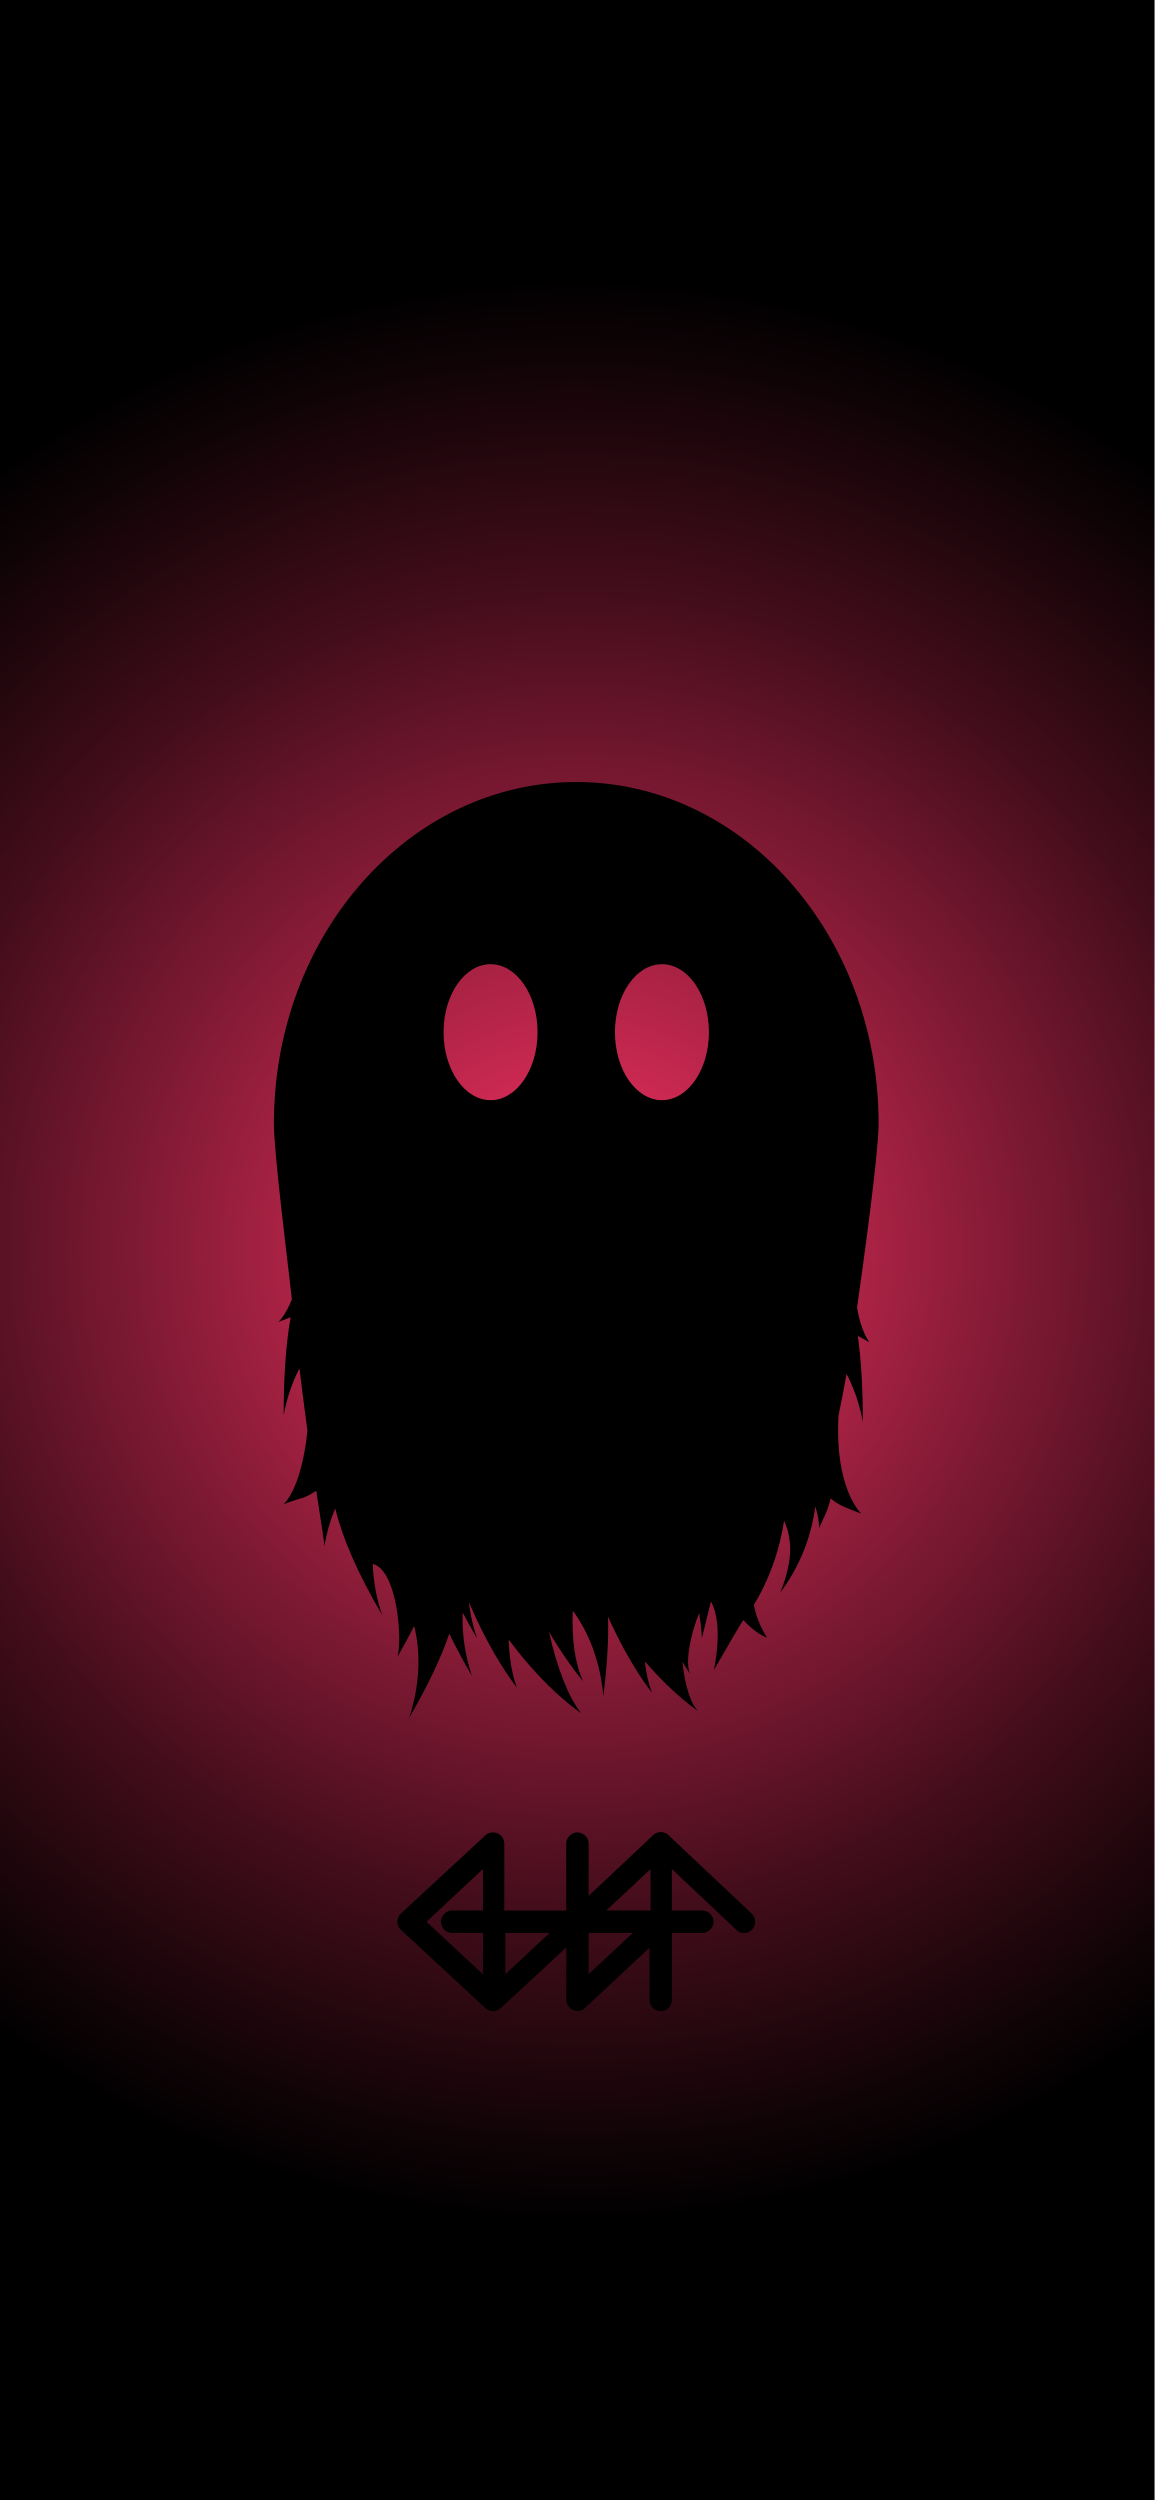
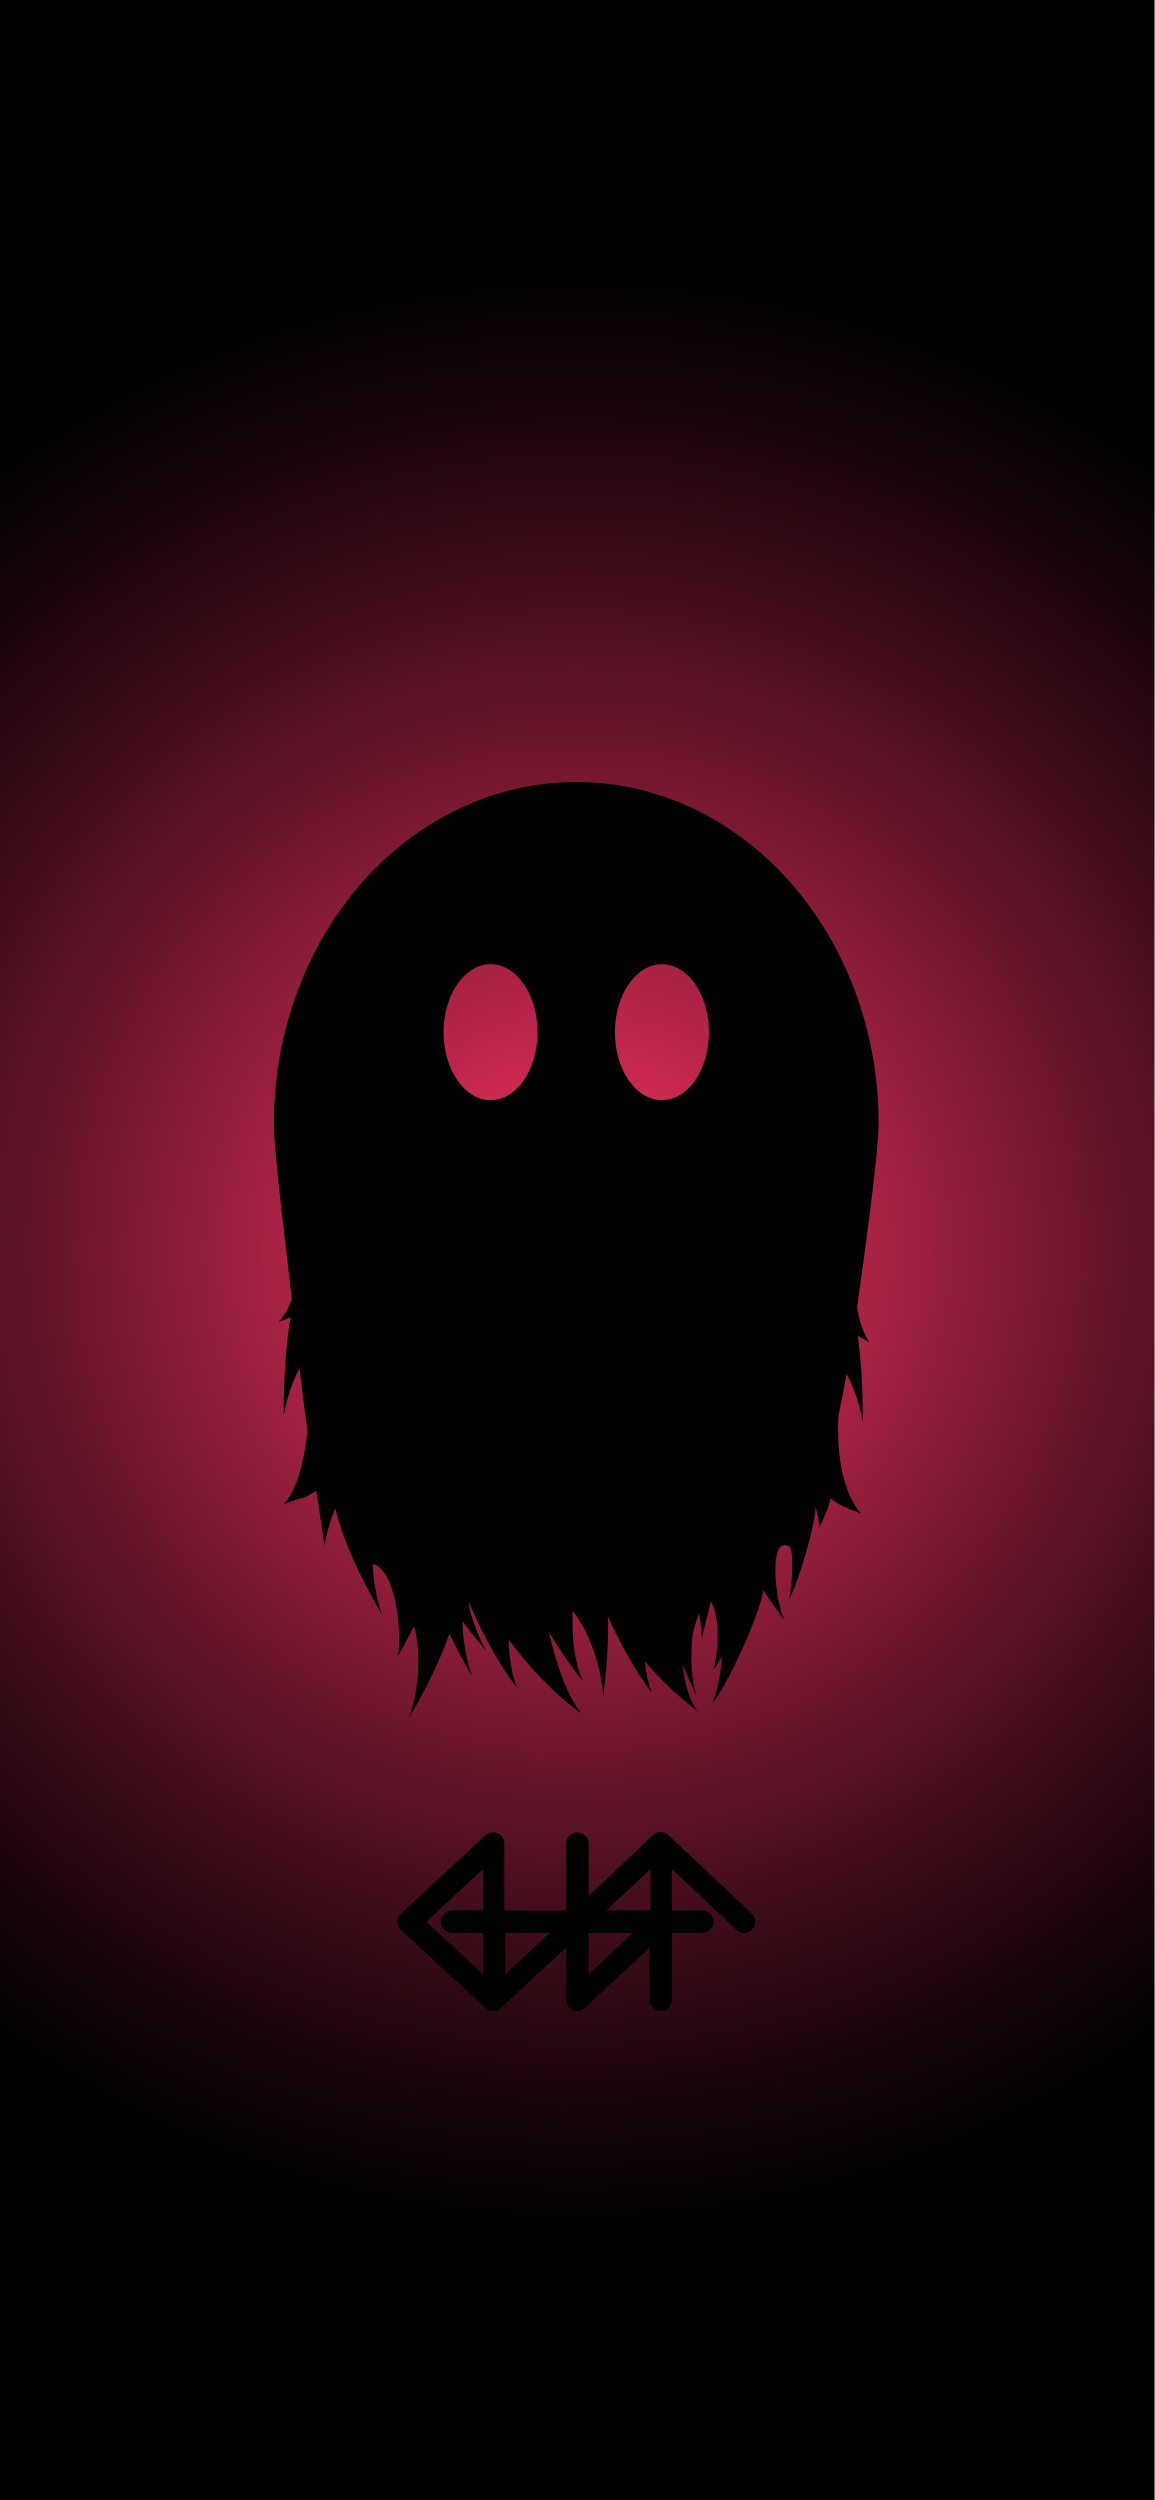
<svg xmlns="http://www.w3.org/2000/svg" id="Layer_1" data-name="Layer 1" viewBox="0 0 1125 2436">
  <defs>
    <style>.cls-1{fill:url(#radial-gradient);}.cls-2,.cls-3{fill:none;stroke:#000;stroke-miterlimit:10;}.cls-2{stroke-width:10px;}.cls-3{stroke-width:6px;}</style>
    <radialGradient id="radial-gradient" cx="562.5" cy="1218" r="948.66" gradientUnits="userSpaceOnUse">
      <stop offset="0" stop-color="#fe3366" />
      <stop offset="0.01" stop-color="#fa3264" />
      <stop offset="0.39" stop-color="#901d3a" />
      <stop offset="0.68" stop-color="#430d1b" />
      <stop offset="0.9" stop-color="#130407" />
      <stop offset="1" />
    </radialGradient>
  </defs>
  <rect class="cls-1" width="1125" height="2436" />
  <path class="cls-2" d="M546,982.93" transform="translate(-1 0)" />
  <path class="cls-3" d="M936.8,2316.8" transform="translate(-1 0)" />
  <path class="cls-3" d="M773.44,1851.67" transform="translate(-1 0)" />
  <path d="M733.36,1864.52h0l-81.12-76.44h0a10.73,10.73,0,0,0-14.76,0h0l-62.93,59.3v-50.72a11.06,11.06,0,0,0-9.07-11,10.93,10.93,0,0,0-12.77,10.77v65.17H492.39v-65a11,11,0,0,0-18.44-8.23h0l-82.25,76.19h0a10.82,10.82,0,0,0,0,15.92h0l82.25,76.19h0a11,11,0,0,0,15,0h0l63.8-59.1v50.74c0,5.88,4.81,11.13,10.69,11.2a10.76,10.76,0,0,0,7.51-2.9l.08-.08,62.84-58.65v50.67a11.09,11.09,0,0,0,9.08,11,10.92,10.92,0,0,0,12.76-10.77v-65.34h29.41a11.05,11.05,0,0,0,11-9.07,10.9,10.9,0,0,0-10.67-12.77H655.67v-40.39l62.85,59.22.08.08a10.79,10.79,0,0,0,17.9-5.38A11,11,0,0,0,733.36,1864.52Zm-261.77-2.94H441.82a11.07,11.07,0,0,0-11,9.08,10.92,10.92,0,0,0,10.77,12.76h30v40.39l-55-51.31,55-51.31Zm21.84,62.1v-40.26h43.14Zm141.44-102.36v40.26H591.74Zm-60.32,102.36v-40.26h43.14Z" transform="translate(-1 0)" />
-   <path d="M836.12,1274.1c6.27-44.18,21-150.34,21-179.32C857.11,911,725.21,762,562.5,762S267.89,911,267.89,1094.78c0,29.08,13.4,134.06,17.52,171.24-6.18,15.82-13.09,22.09-13.09,22.09,4.85-1.8,8.71-3.29,11.87-4.58-4.47,25.3-6.77,56-6.78,95.71a162.82,162.82,0,0,1,15.36-45.92c2.61,21.84,5.27,42.23,7.84,60.79-6.09,57.6-23.23,71.54-23.23,71.54,23.29-8.65,16.28-3.53,31.77-13,4.7,30.7,7.94,50.08,7.92,54.05a161.21,161.21,0,0,1,10.52-36.79c7.47,29.46,21.35,61.93,45.78,103.89a170.91,170.91,0,0,1-9.15-50c23.58,6.18,28.92,71.74,24.19,90.48q9-15.77,16.13-29.89c11.8,45.51-5,89.67-5,89.67,18.6-31.94,31.07-58.37,39.27-82.18,6.18,12.75,13.47,26.38,22.11,41.2a171.65,171.65,0,0,1-9.08-61.77c4.22,8,8.85,16.35,14,25.12a164.63,164.63,0,0,1-8-35.56c23,54.61,47,83.7,47,83.7-4.85-12.12-7.54-28.45-8.24-47.14,37.49,50.67,70.71,71.84,70.71,71.84-12.48-15.26-23.81-45-31.34-79.11,18.29,30.92,33.19,48,33.19,48-8-17.13-11.23-41.7-10-68.57,27.92,37.11,29.66,83.5,29.66,83.5,3.85-30.41,5.29-55.67,4.68-77.74,21.63,48.36,42.8,74,42.8,74-3.36-8.39-5.65-18.82-7-30.62,29.25,34,52.18,48.62,52.18,48.62-7.86-6.81-13.3-26.61-15.54-48.16a120.9,120.9,0,0,0,7.81,12.23c-5.59-10-.25-38.57,8.58-59.69,2.15,14.16,2.63,24.38,2.63,24.38,2.24-9,5.49-22.37,8.76-35.69,13,23,2.81,67,2.81,67,8.15-14,26.2-45.49,28.7-48.8,12.72,13.73,23.17,17.14,23.17,17.14-6.81-11-10.94-21.61-12.84-32,1.47-2.34,2.86-4.66,4.12-6.94A224.84,224.84,0,0,0,765,1481.7a69.21,69.21,0,0,1,5.93,25.71c.62,21.83-9.86,44.67-9.86,44.67a178.21,178.21,0,0,0,34.37-84.14c4.3,13.31,3.59,21.17,3.59,21.17,8.33-17.52,10.09-22.71,11.25-29,6.56,5.12,9.33,7.13,30,14.82,0,0-26.28-23.74-22.2-95.91q4.11-19.53,7.82-40.23a162.63,162.63,0,0,1,15.86,46.88c0-33.8-1.68-61.06-4.93-84,2.93,1.71,6.58,3.72,11.29,6.23C848.14,1307.85,840,1298,836.12,1274.1ZM479,1072c-25.28,0-45.79-29.66-45.79-66.24s20.51-66.25,45.79-66.25,45.79,29.66,45.79,66.25S504.29,1072,479,1072Zm121.21-66.24c0-36.59,20.5-66.25,45.79-66.25s45.79,29.66,45.79,66.25S671.28,1072,646,1072,600.21,1042.34,600.21,1005.76Z" transform="translate(-1 0)" />
+   <path d="M836.12,1274.1c6.27-44.18,21-150.34,21-179.32C857.11,911,725.21,762,562.5,762S267.89,911,267.89,1094.78c0,29.08,13.4,134.06,17.52,171.24-6.18,15.82-13.09,22.09-13.09,22.09,4.85-1.8,8.71-3.29,11.87-4.58-4.47,25.3-6.77,56-6.78,95.71a162.82,162.82,0,0,1,15.36-45.92c2.61,21.84,5.27,42.23,7.84,60.79-6.09,57.6-23.23,71.54-23.23,71.54,23.29-8.65,16.28-3.53,31.77-13,4.7,30.7,7.94,50.08,7.92,54.05a161.21,161.21,0,0,1,10.52-36.79c7.47,29.46,21.35,61.93,45.78,103.89a170.91,170.91,0,0,1-9.15-50c23.58,6.18,28.92,71.74,24.19,90.48q9-15.77,16.13-29.89c11.8,45.51-5,89.67-5,89.67,18.6-31.94,31.07-58.37,39.27-82.18,6.18,12.75,13.47,26.38,22.11,41.2a171.56,171.56,0,0,1-9.2-53.1c6.9,9.17,14.57,18.77,23.18,28.95a168.78,168.78,0,0,1-16.19-41.27c-.35-2.18-.67-4.43-.95-6.79,23,54.61,47,83.7,47,83.7-4.85-12.12-7.54-28.45-8.24-47.14,37.49,50.67,70.71,71.84,70.71,71.84-12.48-15.26-23.81-45-31.34-79.11,18.29,30.92,33.19,48,33.19,48-8-17.13-11.23-41.7-10-68.57,27.92,37.11,29.66,83.5,29.66,83.5,3.85-30.41,5.29-55.67,4.68-77.74,21.63,48.36,42.8,74,42.8,74-3.36-8.39-5.65-18.82-7-30.62,29.25,34,52.18,48.62,52.18,48.62-7.51-6.5-12.8-24.86-15.21-45.27,4,9.78,8.55,20.08,13.71,31-.26-.9-8.8-23-3.66-62.32,0,0,3.4-12.83,6-19.07,2.15,14.16,2.63,24.38,2.63,24.38,2.24-9,5.49-22.37,8.76-35.69,13,23,2.81,67,2.81,67,1.72-3,4.6-7.74,8.06-13.44a169.42,169.42,0,0,1-8.91,45.37c20.42-27.5,49-96.86,49-110,6.26,9.63,13.48,19.85,21.85,30.88-9-12.07-18.08-83.26,2.69-73.78,7.77,2.88,1.7,51.92.79,52.13,9.79-17.77,27.19-79.15,25.52-90.63,4.3,13.31,3.59,21.17,3.59,21.17,8.33-17.52,10.09-22.71,11.25-29,6.56,5.12,9.33,7.13,30,14.82,0,0-26.28-23.74-22.2-95.91q4.11-19.53,7.82-40.23a162.63,162.63,0,0,1,15.86,46.88c0-33.8-1.68-61.06-4.93-84,2.93,1.71,6.58,3.72,11.29,6.23C848.14,1307.85,840,1298,836.12,1274.1ZM479,1072c-25.28,0-45.79-29.66-45.79-66.24s20.51-66.25,45.79-66.25,45.79,29.66,45.79,66.25S504.29,1072,479,1072Zm167,0c-25.29,0-45.79-29.66-45.79-66.24s20.5-66.25,45.79-66.25,45.79,29.66,45.79,66.25S671.28,1072,646,1072Z" transform="translate(-1 0)" />
</svg>
